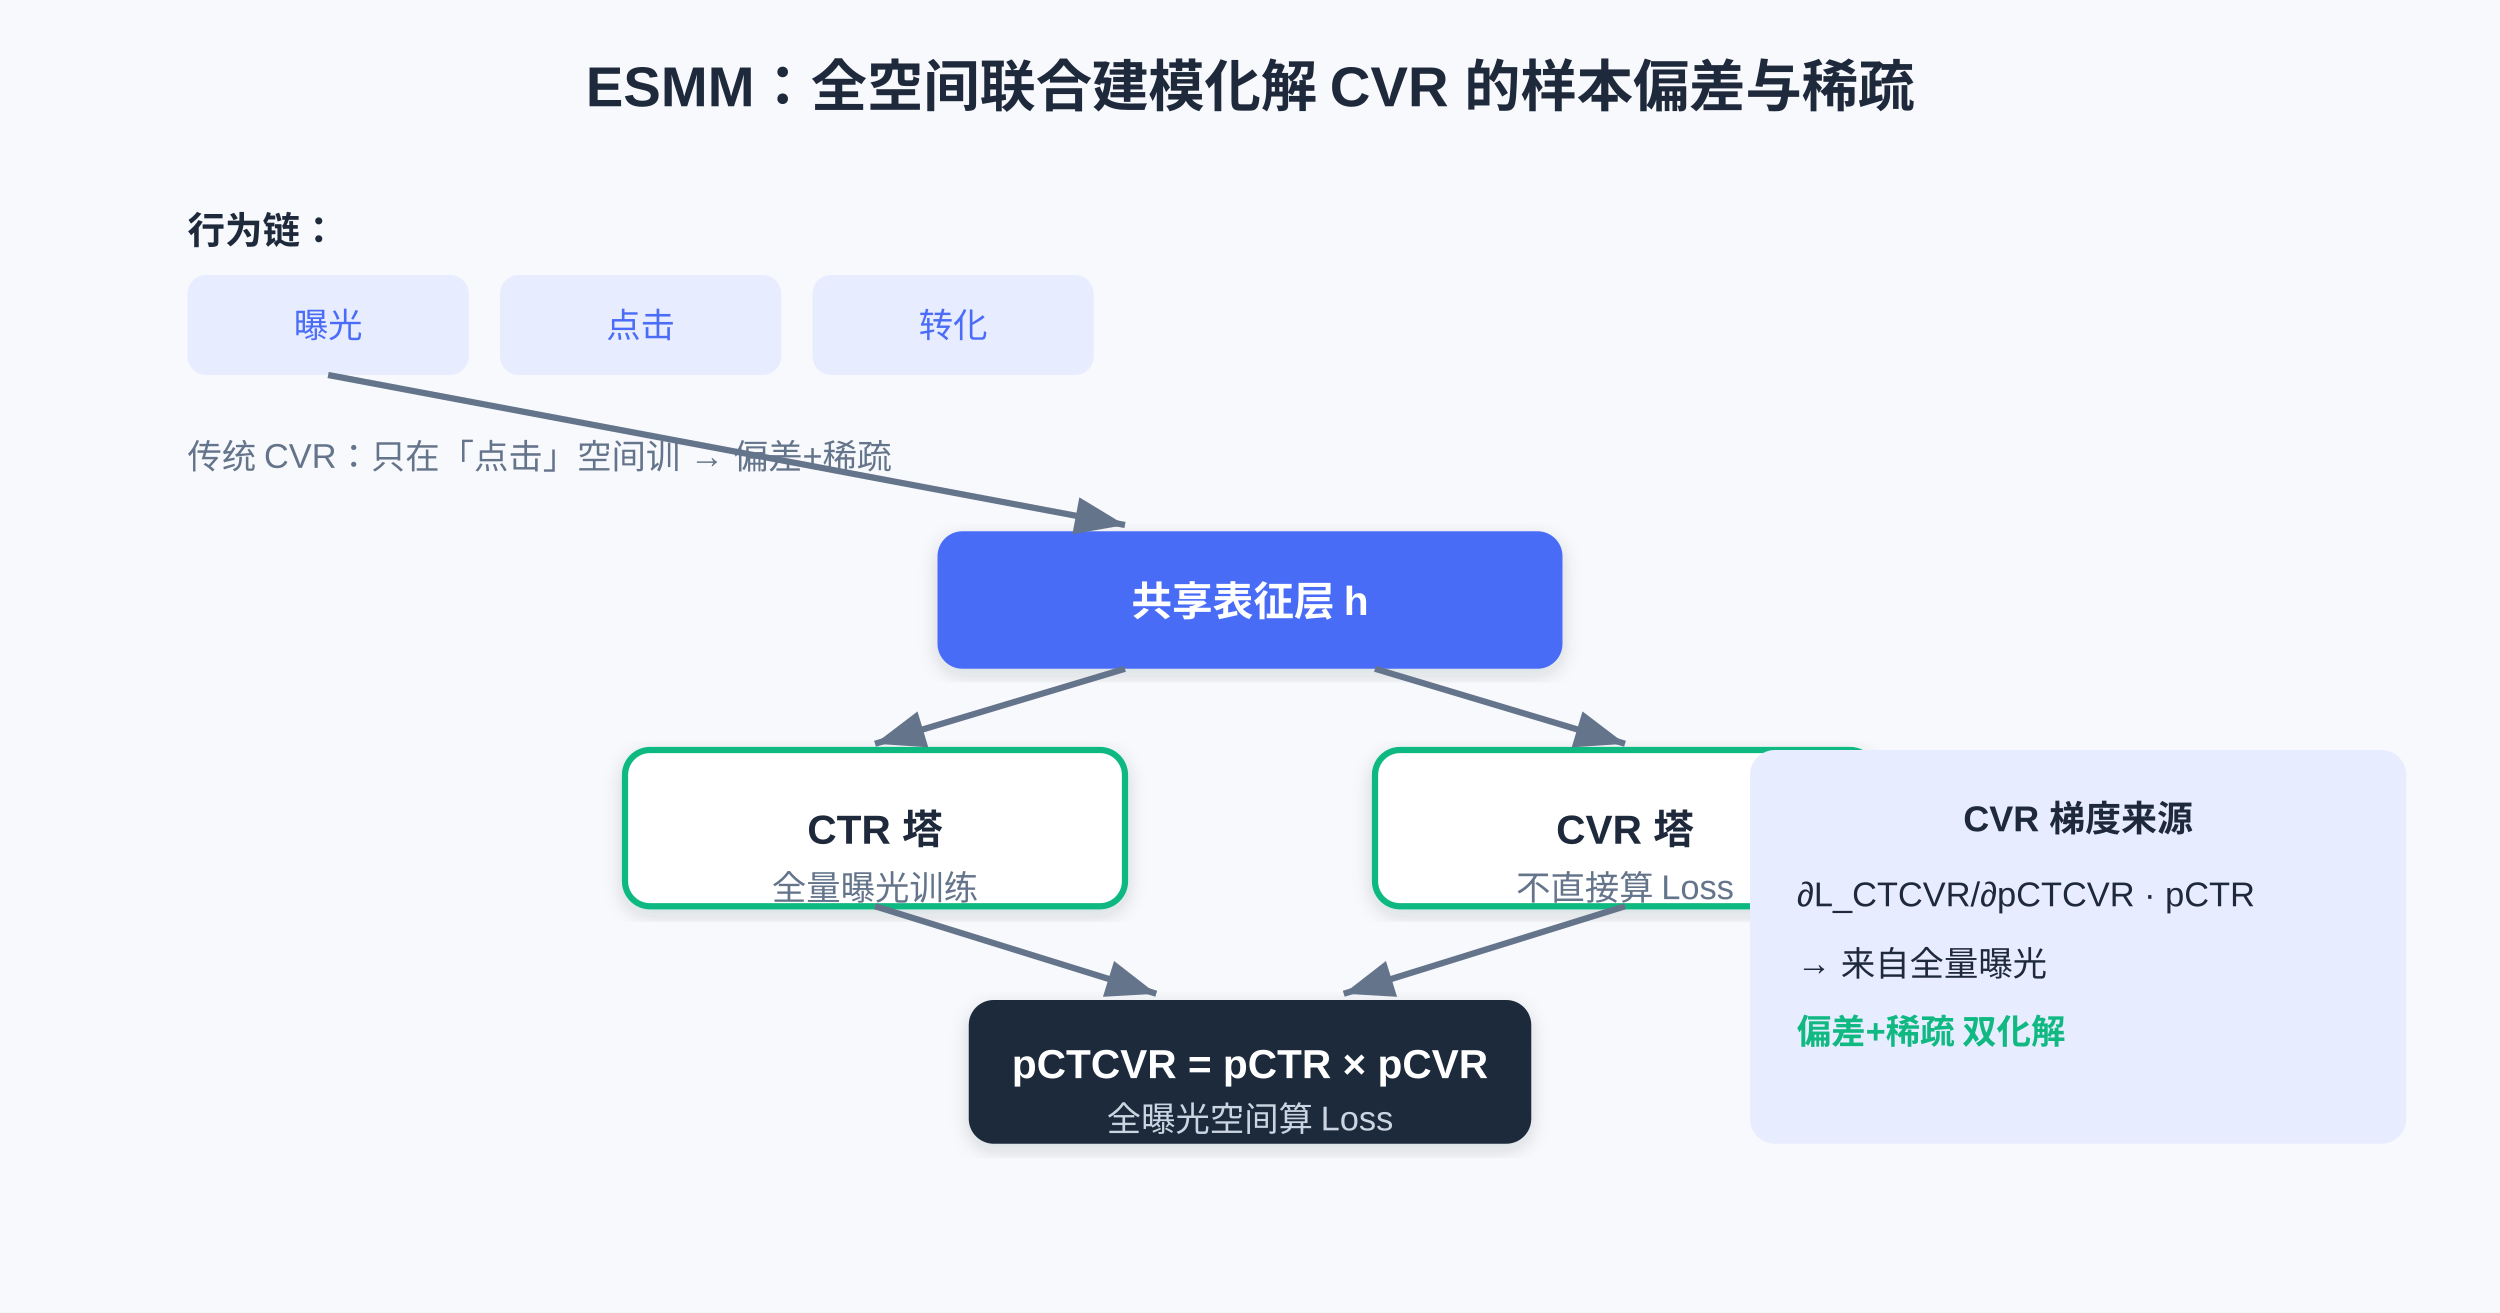
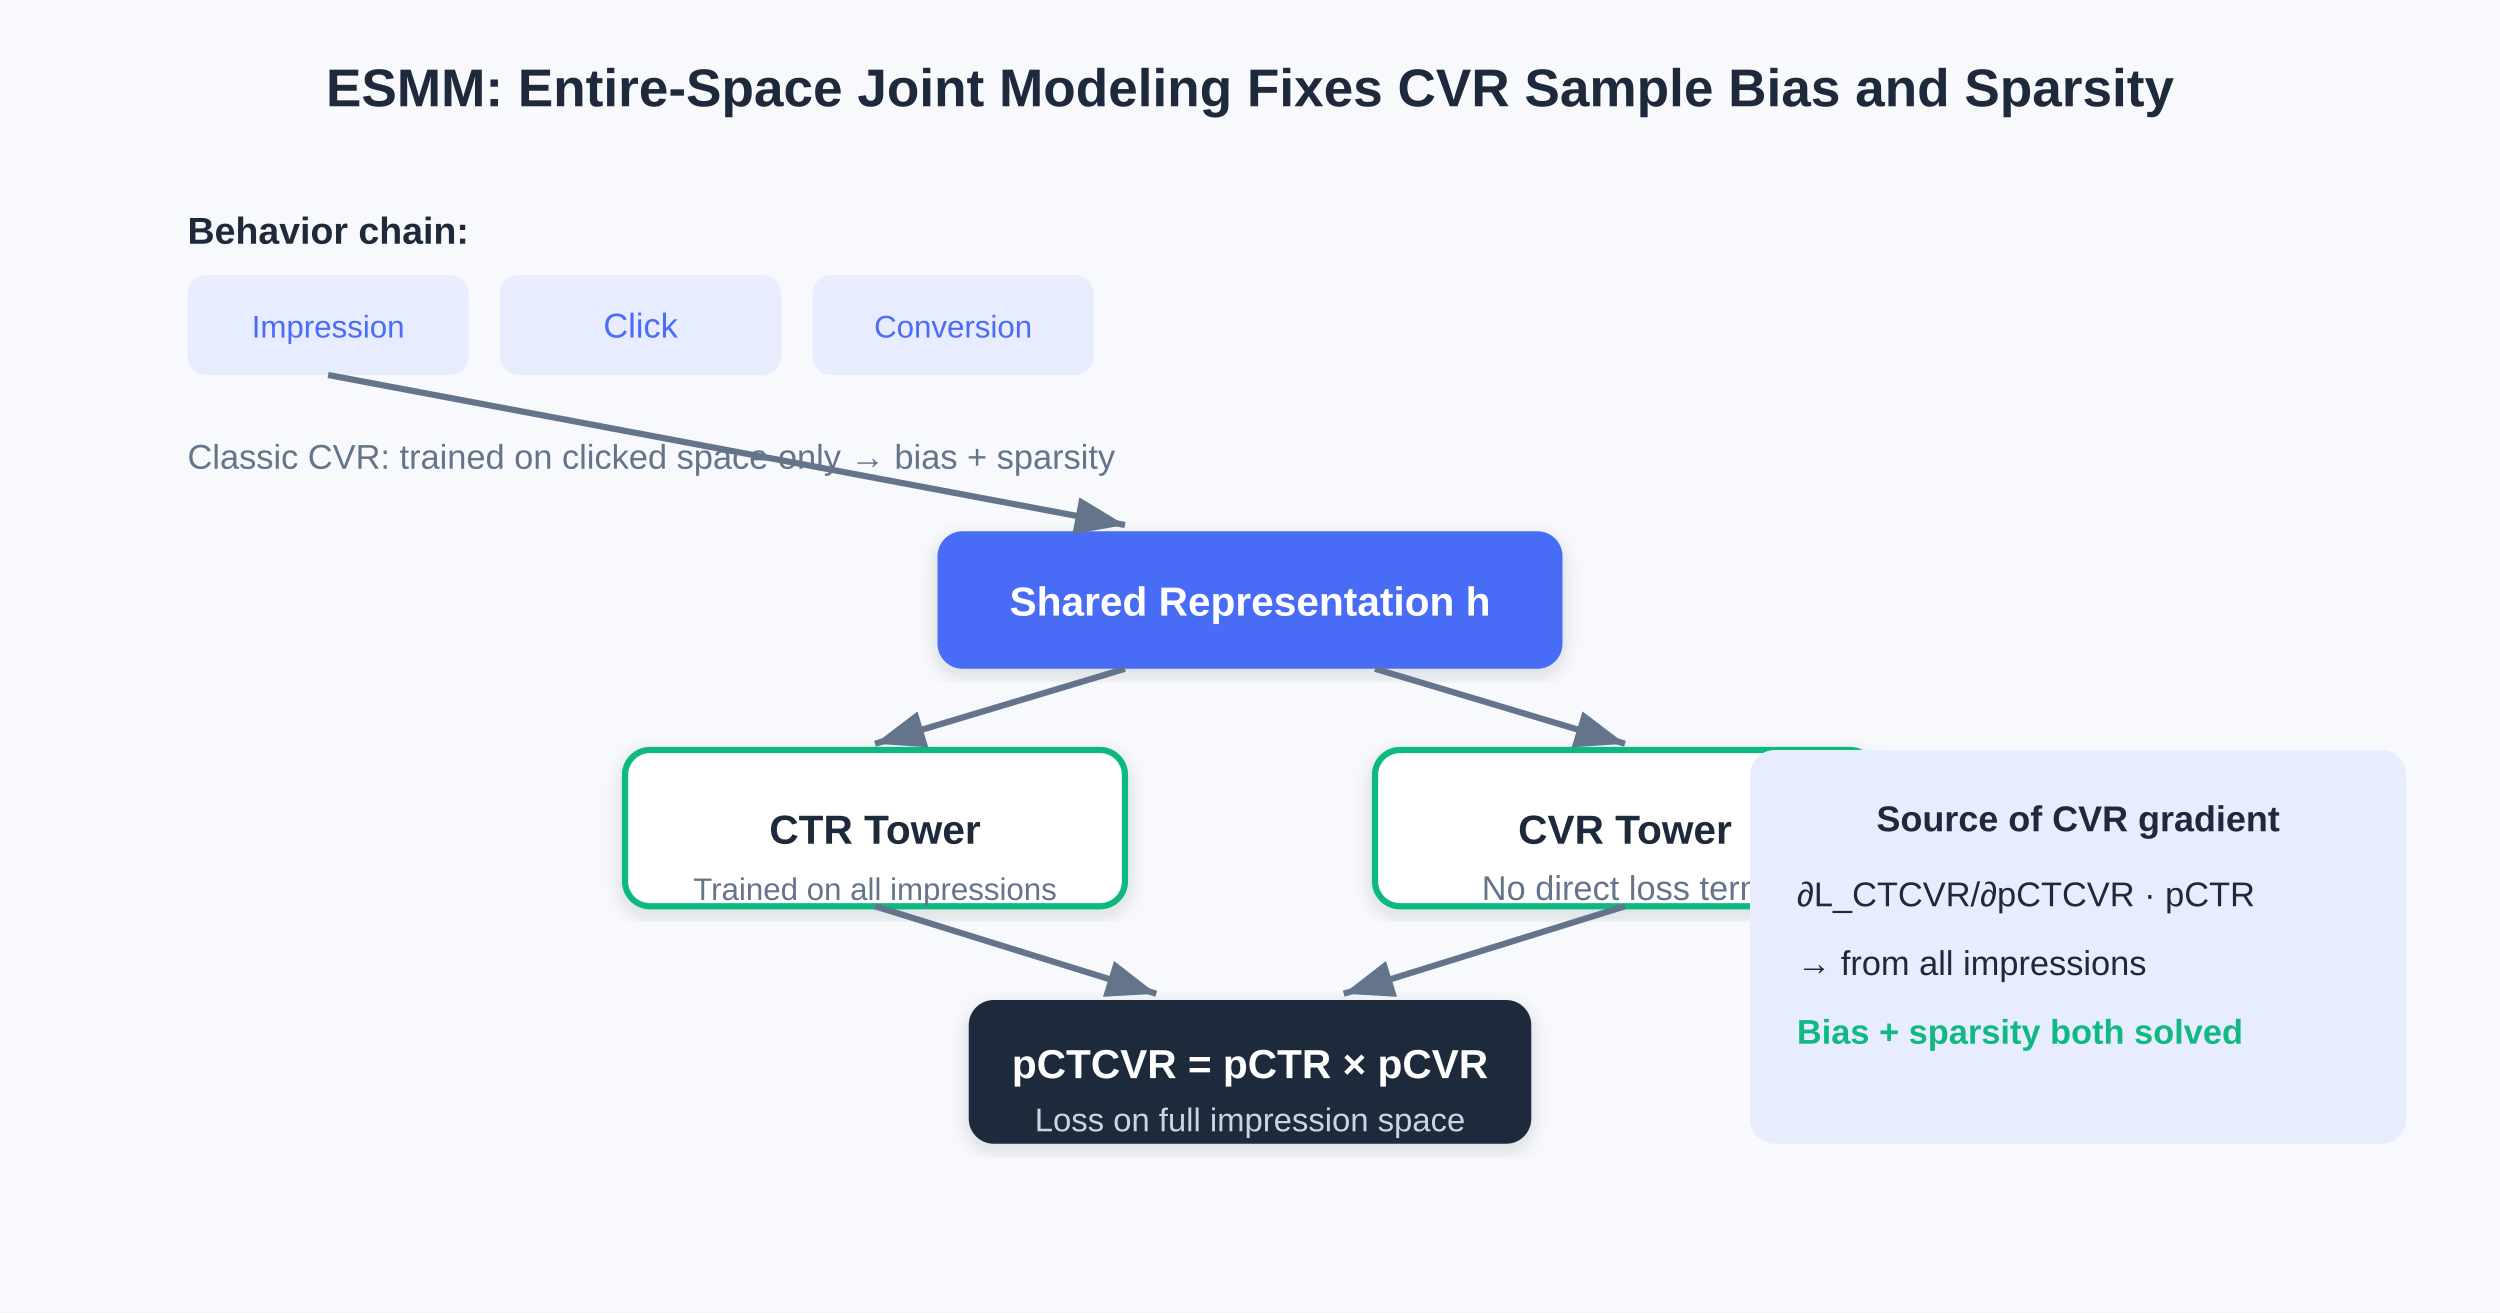
<svg xmlns="http://www.w3.org/2000/svg" viewBox="0 0 800 420" width="800" font-family="Arial, sans-serif">
  <defs>
    <filter id="s16" x="-10%" y="-10%" width="120%" height="120%">
      <feDropShadow dx="0" dy="2" stdDeviation="3" flood-color="#1e293b" flood-opacity="0.15" />
    </filter>
    <marker id="a16" markerWidth="10" markerHeight="10" refX="8" refY="3" orient="auto" markerUnits="strokeWidth">
      <path d="M0,0 L8,3 L0,6 Z" fill="#64748b" />
    </marker>
  </defs>
  <rect x="0" y="0" width="800" height="420" fill="#f8f9fc" />
-   <text x="400" y="34" text-anchor="middle" font-size="18" font-weight="700" fill="#1e293b">ESMM：全空间联合建模化解 CVR 的样本偏差与稀疏</text>
-   <text x="60" y="78" font-size="12" fill="#1e293b" font-weight="600">行为链：</text>
+   <text x="400" y="34" text-anchor="middle" font-size="17" font-weight="700" fill="#1e293b">ESMM: Entire-Space Joint Modeling Fixes CVR Sample Bias and Sparsity</text>
+   <text x="60" y="78" font-size="12" fill="#1e293b" font-weight="600">Behavior chain:</text>
  <g font-size="11">
    <rect x="60" y="88" width="90" height="32" rx="6" fill="#e8ecff" />
-     <text x="105" y="108" text-anchor="middle" fill="#4A6CF7">曝光</text>
+     <text x="105" y="108" text-anchor="middle" fill="#4A6CF7" font-size="10">Impression</text>
    <rect x="160" y="88" width="90" height="32" rx="6" fill="#e8ecff" />
-     <text x="205" y="108" text-anchor="middle" fill="#4A6CF7">点击</text>
+     <text x="205" y="108" text-anchor="middle" fill="#4A6CF7">Click</text>
    <rect x="260" y="88" width="90" height="32" rx="6" fill="#e8ecff" />
-     <text x="305" y="108" text-anchor="middle" fill="#4A6CF7">转化</text>
+     <text x="305" y="108" text-anchor="middle" fill="#4A6CF7" font-size="10">Conversion</text>
  </g>
-   <text x="60" y="150" font-size="11" fill="#64748b">传统 CVR：只在「点击」空间训 → 偏差+稀疏</text>
+   <text x="60" y="150" font-size="11" fill="#64748b">Classic CVR: trained on clicked space only → bias + sparsity</text>
  <rect x="300" y="170" width="200" height="44" rx="8" fill="#4A6CF7" filter="url(#s16)" />
-   <text x="400" y="197" text-anchor="middle" font-size="13" fill="#fff" font-weight="700">共享表征层 h</text>
+   <text x="400" y="197" text-anchor="middle" font-size="13" fill="#fff" font-weight="700">Shared Representation h</text>
  <line x1="105" y1="120" x2="360" y2="168" stroke="#64748b" stroke-width="2" marker-end="url(#a16)" />
  <rect x="200" y="240" width="160" height="50" rx="8" fill="#ffffff" stroke="#10b981" stroke-width="2" filter="url(#s16)" />
-   <text x="280" y="270" text-anchor="middle" font-size="13" fill="#1e293b" font-weight="700">CTR 塔</text>
-   <text x="280" y="288" text-anchor="middle" font-size="11" fill="#64748b">全量曝光训练</text>
+   <text x="280" y="270" text-anchor="middle" font-size="13" fill="#1e293b" font-weight="700">CTR Tower</text>
+   <text x="280" y="288" text-anchor="middle" font-size="10" fill="#64748b">Trained on all impressions</text>
  <rect x="440" y="240" width="160" height="50" rx="8" fill="#ffffff" stroke="#10b981" stroke-width="2" filter="url(#s16)" />
-   <text x="520" y="270" text-anchor="middle" font-size="13" fill="#1e293b" font-weight="700">CVR 塔</text>
-   <text x="520" y="288" text-anchor="middle" font-size="11" fill="#64748b">不直接算 Loss</text>
+   <text x="520" y="270" text-anchor="middle" font-size="13" fill="#1e293b" font-weight="700">CVR Tower</text>
+   <text x="520" y="288" text-anchor="middle" font-size="11" fill="#64748b">No direct loss term</text>
  <line x1="360" y1="214" x2="280" y2="238" stroke="#64748b" stroke-width="2" marker-end="url(#a16)" />
  <line x1="440" y1="214" x2="520" y2="238" stroke="#64748b" stroke-width="2" marker-end="url(#a16)" />
  <rect x="310" y="320" width="180" height="46" rx="8" fill="#1e293b" filter="url(#s16)" />
  <text x="400" y="345" text-anchor="middle" font-size="13" fill="#ffffff" font-weight="700">pCTCVR = pCTR × pCVR</text>
-   <text x="400" y="362" text-anchor="middle" font-size="11" fill="#cbd5e1">全曝光空间算 Loss</text>
+   <text x="400" y="362" text-anchor="middle" font-size="10.5" fill="#cbd5e1">Loss on full impression space</text>
  <line x1="280" y1="290" x2="370" y2="318" stroke="#64748b" stroke-width="2" marker-end="url(#a16)" />
  <line x1="520" y1="290" x2="430" y2="318" stroke="#64748b" stroke-width="2" marker-end="url(#a16)" />
  <rect x="560" y="240" width="210" height="126" rx="8" fill="#e8ecff" />
-   <text x="665" y="266" text-anchor="middle" font-size="11.5" fill="#1e293b" font-weight="700">CVR 梯度来源</text>
+   <text x="665" y="266" text-anchor="middle" font-size="11.5" fill="#1e293b" font-weight="700">Source of CVR gradient</text>
  <text x="575" y="290" font-size="11" fill="#1e293b">∂L_CTCVR/∂pCTCVR · pCTR</text>
-   <text x="575" y="312" font-size="11" fill="#1e293b">→ 来自全量曝光</text>
-   <text x="575" y="334" font-size="11" fill="#10b981" font-weight="700">偏差+稀疏 双化解</text>
+   <text x="575" y="312" font-size="11" fill="#1e293b">→ from all impressions</text>
+   <text x="575" y="334" font-size="11" fill="#10b981" font-weight="700">Bias + sparsity both solved</text>
</svg>
